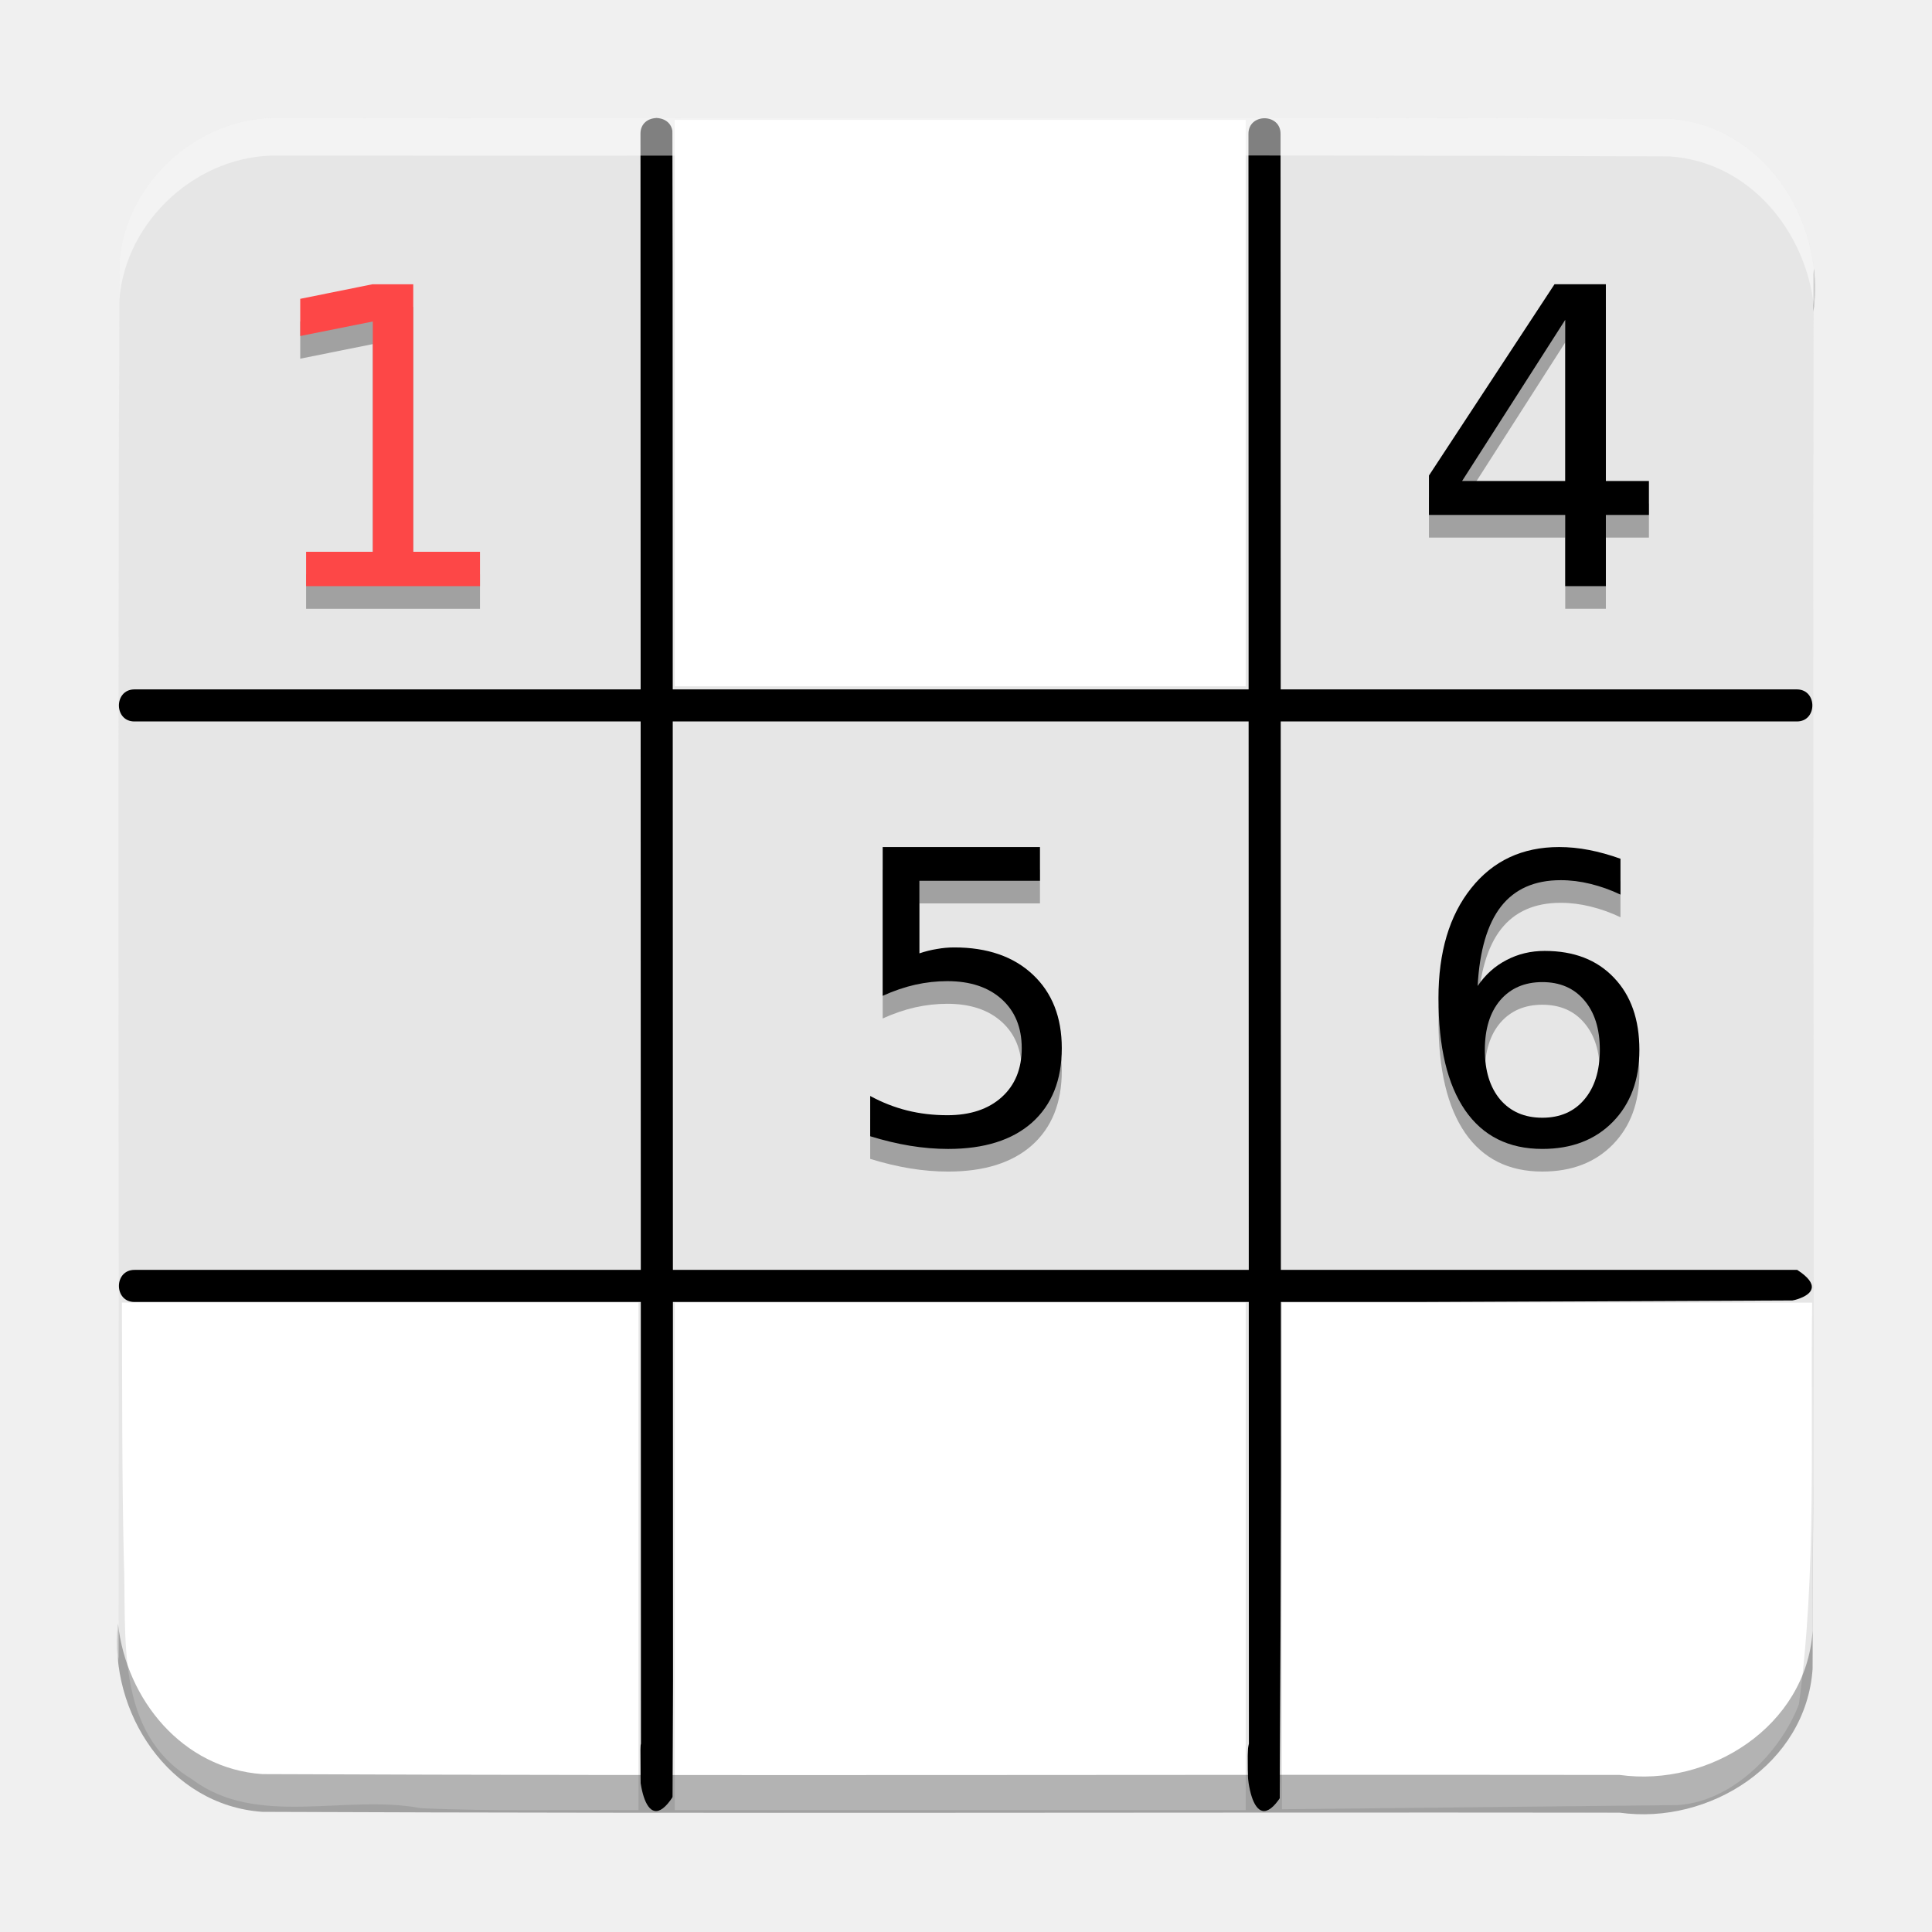
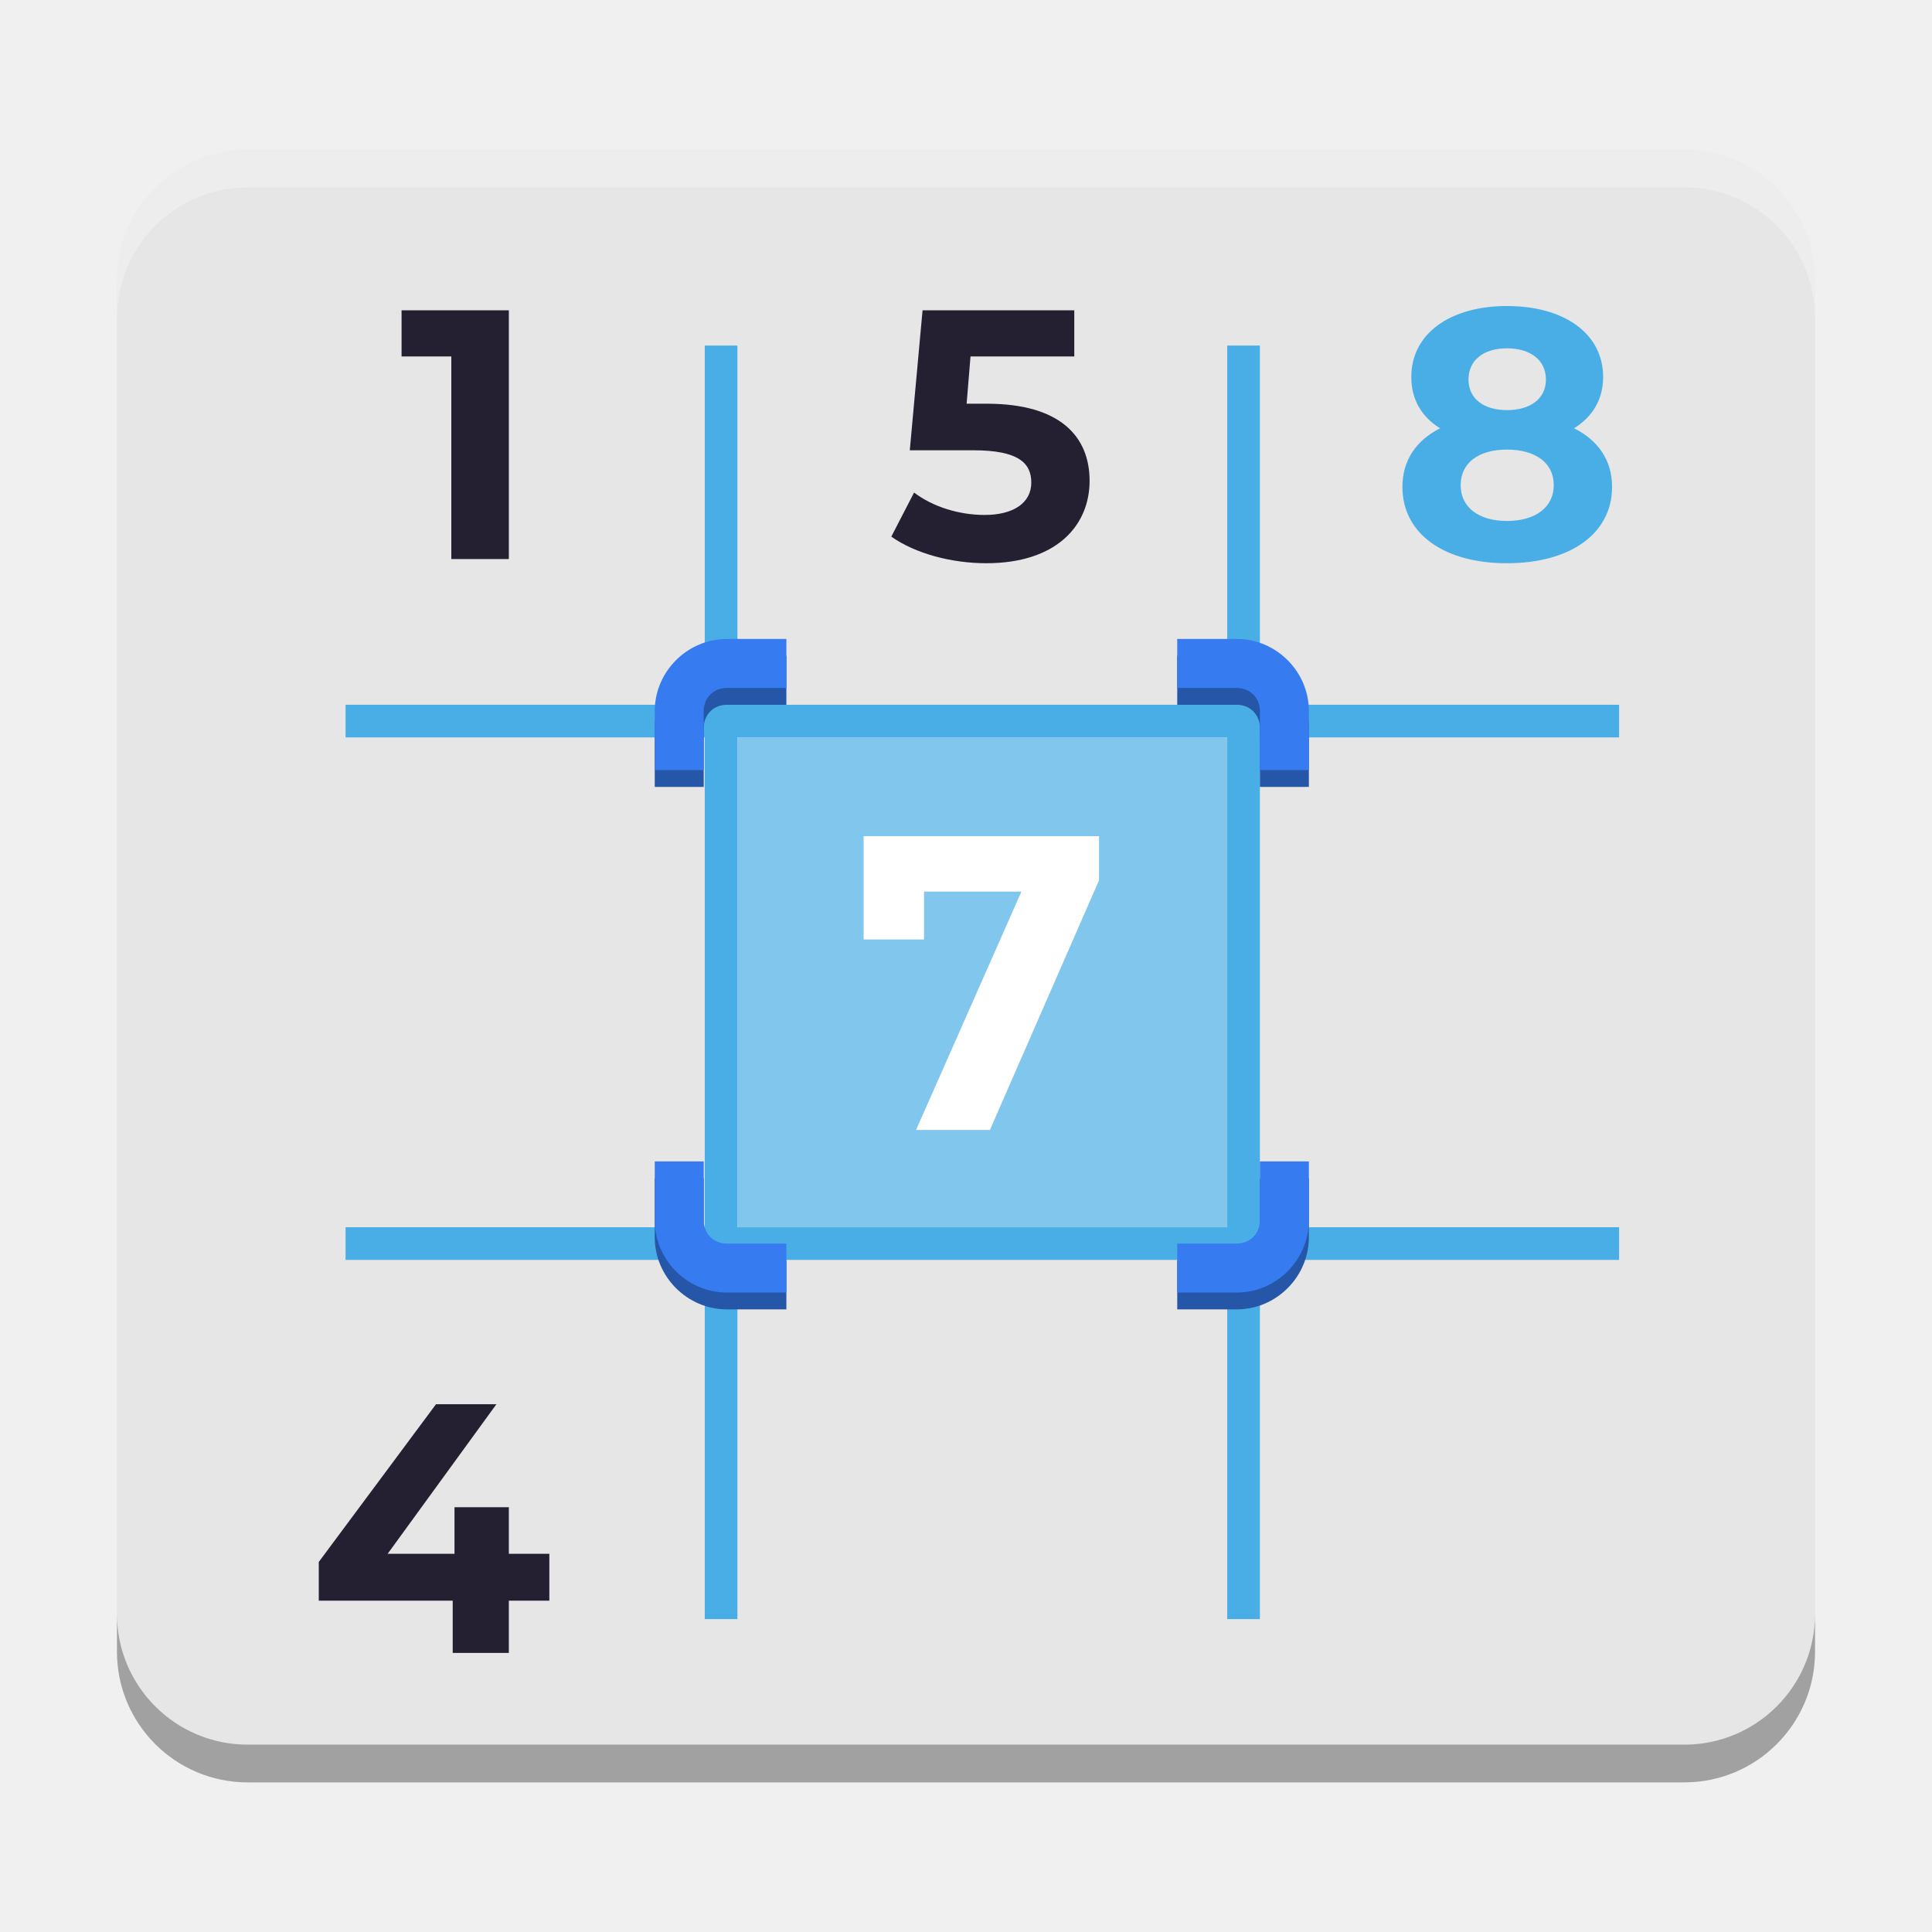
- <svg xmlns="http://www.w3.org/2000/svg" width="512" height="512" version="1.1" viewBox="0 0 384 384">
-   <g fill-rule="evenodd">
-     <path d="m55.412 23.424c92.145 0.105 184.3-0.219 276.44 0.164 18.902 1.293 31.059 20.5 28.578 38.348-0.109 89.922 0.219 179.85-0.164 269.77-1.293 18.906-20.504 31.062-38.348 28.578-89.922-0.109-179.86 0.219-269.77-0.164-18.902-1.293-31.059-20.5-28.578-38.348 0.109-89.922-0.219-179.85 0.164-269.77 1.289-15.863 15.766-28.918 31.68-28.578z" fill="#e6e6e6" />
-     <path d="m26.635 137.02 0.007 5e-3c-4.047 0.085-4.008 6.425 0.122 6.371h330.33c4.13 0.054 4.169-6.285 0.122-6.371l7e-3 -5e-3h-330.6z" stroke-width="1" />
-     <path d="m26.768 252.4h330.44c9.074 5.867-5.527 7.566-10.48 6.379h-319.96c-4.172 0.051-4.176-6.422 0-6.379z" />
-     <path d="m133.68 26.603c0.031 110.15 0.062 220.3 0.094 330.45-5.867 9.078-7.57-5.523-6.383-10.48-0.027-106.66-0.059-213.31-0.09-319.97-0.051-4.172 6.422-4.176 6.379 0z" />
-     <path d="m254.52 26.635c0.031 110.13 0.062 220.27 0.094 330.41-5.867 9.078-7.57-5.527-6.383-10.48-0.027-106.64-0.059-213.29-0.09-319.93-0.051-4.172 6.422-4.176 6.379 0z" />
+ <svg xmlns="http://www.w3.org/2000/svg" version="1.1" viewBox="0 0 512 512">
+   <path d="m65.615 39.654h380.77c19.116 0 34.615 15.499 34.615 34.615v363.46c0 19.116-15.499 34.615-34.615 34.615h-380.77c-19.116 1e-5 -34.615-15.499-34.615-34.615v-363.46c0-19.116 15.499-34.615 34.615-34.615z" fill="#e6e6e6" stroke-width="4.327" />
+   <path d="m261.54 106.99h-5.375l1.031-12.524h27.5v-12.237h-40.21l-3.38 37.1h16.851c11.95 0 15.347 3.38 15.347 8.569 0 5.358-4.716 8.569-12.338 8.569-6.862 0-13.741-2.163-18.727-5.933l-6.034 11.679c6.406 4.513 16.006 7.048 25.15 7.048 18.829 0 27.398-10.158 27.398-21.837 0-11.679-7.724-20.435-27.212-20.435z" fill="#241f31" stroke-width="4.327" />
+   <g transform="matrix(4.3269 0 0 4.3269 -20.923 -12.269)" fill="#4aaee6">
+     <path d="m26 46h78v2h-78z" />
+     <path d="m26 78h78v2h-78z" />
+     <path d="m50 24v78h-2v-78z" />
+     <path d="m82 24v78h-2v-78z" />
  </g>
-   <path d="m311.1 68.071-20.496 32.029h20.496zm-2.13-7.073h10.208v39.102h8.56v6.752h-8.56v14.146h-8.078v-14.146h-27.086v-7.837z" opacity=".3" stroke-width="2.058" />
-   <g fill="#e6e6e6" fill-rule="evenodd">
-     <path d="m24.232 198.21v-54.586h102.67v108.08c-33.887 0.055-67.848-0.195-101.68 0.391-1.816-17.793-0.621-35.973-0.992-53.883z" />
-     <path d="m133.9 80.123c-0.082-18.766-0.16-37.527-0.238-56.293h114.38c-0.156 37.527-0.316 75.055-0.477 112.58h-113.43c-0.082-18.762-0.16-37.527-0.238-56.289z" />
-     <path d="m46.205 358.43c-22.086-6.324-23.438-30.867-21.965-49.816-0.016-16.57-0.008-33.141-0.008-49.715h102.64c0.16 33.625 0.32 67.25 0.48 100.88-27.035-0.426-54.211 0.836-81.152-1.344z" />
-     <path d="m133.9 309.34c0.078-16.812 0.16-33.625 0.238-50.438h113.43c0.16 33.625 0.316 67.25 0.477 100.88h-114.38c0.078-16.812 0.156-33.625 0.238-50.438z" />
-     <path d="m254.59 309.39c0.078-16.816 0.16-33.637 0.238-50.453 35.117-0.16 70.23-0.32 105.35-0.48-0.535 26.418 1.465 53.031-1.762 79.281-4.019 13.039-17.727 23.625-31.633 21.652-24.145 0.152-48.289 0.305-72.434 0.457 0.082-16.816 0.16-33.637 0.242-50.457z" />
-   </g>
-   <path d="m175.44 172.86h31.262v6.702h-23.968v14.428q1.735-0.591 3.469-0.867 1.735-0.315 3.469-0.315 9.855 0 15.611 5.401 5.756 5.401 5.756 14.625 0 9.501-5.913 14.783-5.913 5.243-16.675 5.243-3.706 0-7.569-0.631-3.824-0.631-7.924-1.892v-8.003q3.548 1.932 7.332 2.878 3.784 0.946 8.003 0.946 6.82 0 10.802-3.587 3.982-3.587 3.982-9.737 0-6.15-3.982-9.737t-10.802-3.587q-3.193 0-6.386 0.71-3.154 0.71-6.465 2.208z" opacity=".3" stroke-width="2.018" />
-   <g fill="#fff" fill-rule="evenodd">
-     <path d="m254.8 309.25v-50.344h105.38c-0.375 26.613 0.938 53.453-2.637 79.84-3.754 9.754-13.426 19.402-24.141 20.027-26.199 0.273-52.398 0.547-78.598 0.824v-50.348z" />
-     <path d="m134.11 309.34v-50.438h113.48v100.88h-113.48v-50.438z" />
-     <path d="m83.58 359.38c-14.918-2.836-32.57 3.965-45.418-5.746-15.496-9.293-12.941-28.379-13.551-43.785-0.387-16.98-0.312-33.965-0.379-50.949h102.67v100.88c-14.438-0.098-28.898 0.273-43.324-0.395z" />
-     <path d="m134.11 80.123v-56.293h113.48v112.58h-113.48v-56.289z" />
-   </g>
-   <path d="m306.55 199.7q-5.268 0-8.367 3.602-3.06 3.602-3.06 9.877 0 6.236 3.06 9.877 3.099 3.602 8.367 3.602 5.268 0 8.328-3.602 3.099-3.641 3.099-9.877 0-6.275-3.099-9.877-3.06-3.602-8.328-3.602zm15.533-24.519v7.127q-2.944-1.394-5.965-2.13-2.983-0.736-5.926-0.736-7.747 0-11.853 5.229-4.067 5.229-4.648 15.804 2.285-3.37 5.733-5.152 3.447-1.821 7.592-1.821 8.715 0 13.751 5.307 5.074 5.268 5.074 14.371 0 8.909-5.268 14.293-5.268 5.384-14.022 5.384-10.032 0-15.339-7.67-5.307-7.708-5.307-22.311 0-13.712 6.507-21.846 6.507-8.173 17.469-8.173 2.944 0 5.926 0.581 3.021 0.581 6.275 1.743z" opacity=".3" stroke-width="1.983" />
-   <path d="m360.54 53.463c-0.035 0.325-0.065 0.649-0.11 0.973-0.028 23.293-0.028 46.587-0.018 69.881-8e-3 -20.794-8e-3 -41.588 0.018-62.381 0.391-2.816 0.416-5.665 0.11-8.473zm-336.99 127.68c0.009 23.603 0.025 47.206 0.035 70.809-0.008-23.603-0.024-47.206-0.035-70.809zm336.9 13.8c0.017 43.087 3.3e-4 86.175-0.183 129.26-1.293 18.906-20.504 31.062-38.348 28.578-89.925-0.109-179.86 0.219-269.77-0.164-15.92-1.089-27.052-14.884-28.689-29.872-1.915 17.566 10.13 36.103 28.689 37.372 89.917 0.383 179.85 0.055 269.77 0.164 17.844 2.484 37.055-9.671 38.348-28.578 0.194-45.582 0.205-91.17 0.183-136.76z" fill-rule="evenodd" opacity=".3" stroke-width="1" />
-   <path d="m60.838 114.17h13.262v-45.774l-14.427 2.893v-7.394l14.347-2.893h8.118v53.168h13.262v6.832h-34.561z" opacity=".3" stroke-width="2.058" />
-   <path d="m193.63 23.402c-46.074 0.02-92.152 0.075-138.22 0.022-15.914-0.34-30.392 12.714-31.68 28.578-0.194 45.545-0.205 91.095-0.183 136.64-0.017-43.05-1.64e-4 -86.1 0.183-129.14 1.289-15.863 15.766-28.918 31.68-28.578 46.072 0.053 92.145-2e-3 138.22-0.022 46.074-0.02 92.145-0.005 138.22 0.186 15.92 1.089 27.055 14.886 28.69 29.876 1.917-17.566-10.131-36.106-28.69-37.376-46.068-0.191-92.138-0.206-138.22-0.186zm166.78 108.41c8e-3 23.543 0.025 47.087 0.037 70.63-9e-3 -23.543-0.026-47.086-0.037-70.63zm-336.82 127.64c0.007 20.77 0.009 41.542-0.016 62.312-0.391 2.817-0.418 5.667-0.111 8.476 0.035-0.325 0.066-0.651 0.111-0.976 0.028-23.27 0.027-46.541 0.016-69.812z" fill="#fff" fill-rule="evenodd" opacity=".5" stroke-width="1" />
-   <g aria-label="4">
-     <path d="m311.1 63.571-20.496 32.029h20.496zm-2.13-7.073h10.208v39.102h8.56v6.752h-8.56v14.146h-8.078v-14.146h-27.086v-7.837z" stroke-width="2.058" />
-   </g>
-   <g aria-label="5">
-     <path d="m175.44 168.36h31.262v6.702h-23.968v14.428q1.735-0.591 3.469-0.867 1.735-0.315 3.469-0.315 9.855 0 15.611 5.401t5.756 14.625q0 9.501-5.913 14.783-5.913 5.243-16.675 5.243-3.706 0-7.569-0.631-3.824-0.631-7.924-1.892v-8.003q3.548 1.932 7.332 2.878 3.784 0.946 8.003 0.946 6.82 0 10.802-3.587 3.982-3.587 3.982-9.737t-3.982-9.737q-3.982-3.587-10.802-3.587-3.193 0-6.386 0.71-3.154 0.71-6.465 2.208z" stroke-width="2.018" />
-   </g>
-   <g aria-label="6">
-     <path d="m306.55 195.2q-5.268 0-8.367 3.602-3.06 3.602-3.06 9.877 0 6.236 3.06 9.877 3.099 3.602 8.367 3.602t8.328-3.602q3.099-3.641 3.099-9.877 0-6.275-3.099-9.877-3.06-3.602-8.328-3.602zm15.533-24.519v7.127q-2.944-1.394-5.965-2.13-2.983-0.736-5.926-0.736-7.747 0-11.853 5.229-4.067 5.229-4.648 15.804 2.285-3.37 5.733-5.152 3.447-1.821 7.592-1.821 8.715 0 13.751 5.307 5.074 5.268 5.074 14.371 0 8.909-5.268 14.293-5.268 5.384-14.022 5.384-10.032 0-15.339-7.67-5.307-7.708-5.307-22.311 0-13.712 6.507-21.846 6.507-8.173 17.469-8.173 2.944 0 5.926 0.581 3.021 0.581 6.275 1.743z" stroke-width="1.983" />
-   </g>
-   <g fill="#fd4747" aria-label="1">
-     <path d="m60.838 109.67h13.262v-45.774l-14.427 2.893v-7.394l14.347-2.893h8.118v53.168h13.262v6.832h-34.561z" fill="#fd4747" stroke-width="2.058" />
-   </g>
+   <path d="m195.42 195.42h129.81v129.81h-129.81z" fill="#80c6ed" stroke-width="4.327" />
+   <path d="m228.87 221.6v27.364h16.006v-12.677h25.809l-27.922 63.163h19.573l28.919-66.171v-11.679z" fill="#fff" stroke-width="4.327" />
+   <path d="m417.14 113.5c4.885-3.026 7.707-7.64 7.707-13.572 0-11.578-10.344-18.829-25.505-18.829-14.975 0-25.336 7.251-25.336 18.829 0 5.933 2.738 10.547 7.623 13.572-6.304 3.195-9.972 8.468-9.972 15.533 0 12.423 11.02 20.232 27.686 20.232 16.75 0 27.871-7.809 27.871-20.232 0-7.065-3.685-12.338-10.074-15.533zm-17.798-21.195c6.203 0 10.344 3.11 10.344 8.282 0 5.003-4.04 8.096-10.344 8.096-6.22 0-10.175-3.093-10.175-8.096 0-5.172 4.056-8.282 10.175-8.282zm0 45.754c-7.538 0-12.254-3.668-12.254-9.499 0-5.848 4.716-9.414 12.254-9.414 7.623 0 12.423 3.566 12.423 9.414 0 5.831-4.8 9.499-12.423 9.499z" fill="#4aaee6" stroke-width="4.327" />
+   <path d="m106.42 82.23v12.237h13.184v53.681h15.246v-65.918z" fill="#241f31" stroke-width="4.327" />
+   <path d="m145.58 411.77h-10.733v-12.338h-14.401v12.338h-17.713l28.818-39.635h-16.006l-31.066 41.799v10.26h35.494v13.843h14.874v-13.843h10.733z" fill="#241f31" stroke-width="4.327" />
+   <path d="m208.4 347v-12.981h-15.77c-3.516 0-6.135-2.62-6.135-6.135v-15.634h-12.981v15.634c0 10.479 8.637 19.116 19.116 19.116zm103.58 0v-12.981h15.77c3.516 0 6.135-2.62 6.135-6.135v-15.634h12.981v15.634c0 10.479-8.637 19.116-19.116 19.116zm-103.58-173.21v12.981h-15.77c-3.516 0-6.135 2.62-6.135 6.135v15.634h-12.981v-15.634c0-10.479 8.637-19.116 19.116-19.116zm103.58 0v12.981h15.77c3.516 0 6.135 2.62 6.135 6.135v15.634h12.981v-15.634c0-10.479-8.637-19.116-19.116-19.116z" fill="#2656a8" stroke-width="4.327" />
+   <path d="m208.4 342.54v-12.981h-15.77c-3.516 0-6.135-2.62-6.135-6.135v-15.634h-12.981v15.634c0 10.479 8.637 19.116 19.116 19.116zm103.58 0v-12.981h15.77c3.516 0 6.135-2.62 6.135-6.135v-15.634h12.981v15.634c0 10.479-8.637 19.116-19.116 19.116zm-103.58-173.21v12.981h-15.77c-3.516 0-6.135 2.62-6.135 6.135v15.634h-12.981v-15.634c0-10.479 8.637-19.116 19.116-19.116zm103.58 0v12.981h15.77c3.516 0 6.135 2.62 6.135 6.135v15.634h12.981v-15.634c0-10.479-8.637-19.116-19.116-19.116z" fill="#367bf0" stroke-width="4.327" />
+   <path d="m31 427.73v10c0 19.116 15.499 34.615 34.615 34.615h380.77c19.116 0 34.615-15.499 34.615-34.615v-10c0 19.116-15.499 34.615-34.615 34.615h-380.77c-19.116 1e-5 -34.615-15.499-34.615-34.615z" opacity=".3" stroke-width="4.327" />
+   <path d="m65.615 39.654c-19.116 0-34.615 15.499-34.615 34.615v10c0-19.116 15.499-34.615 34.615-34.615h380.77c19.116 0 34.615 15.499 34.615 34.615v-10c0-19.116-15.499-34.615-34.615-34.615h-380.77z" fill="#fff" opacity=".3" stroke-width="4.327" />
</svg>
